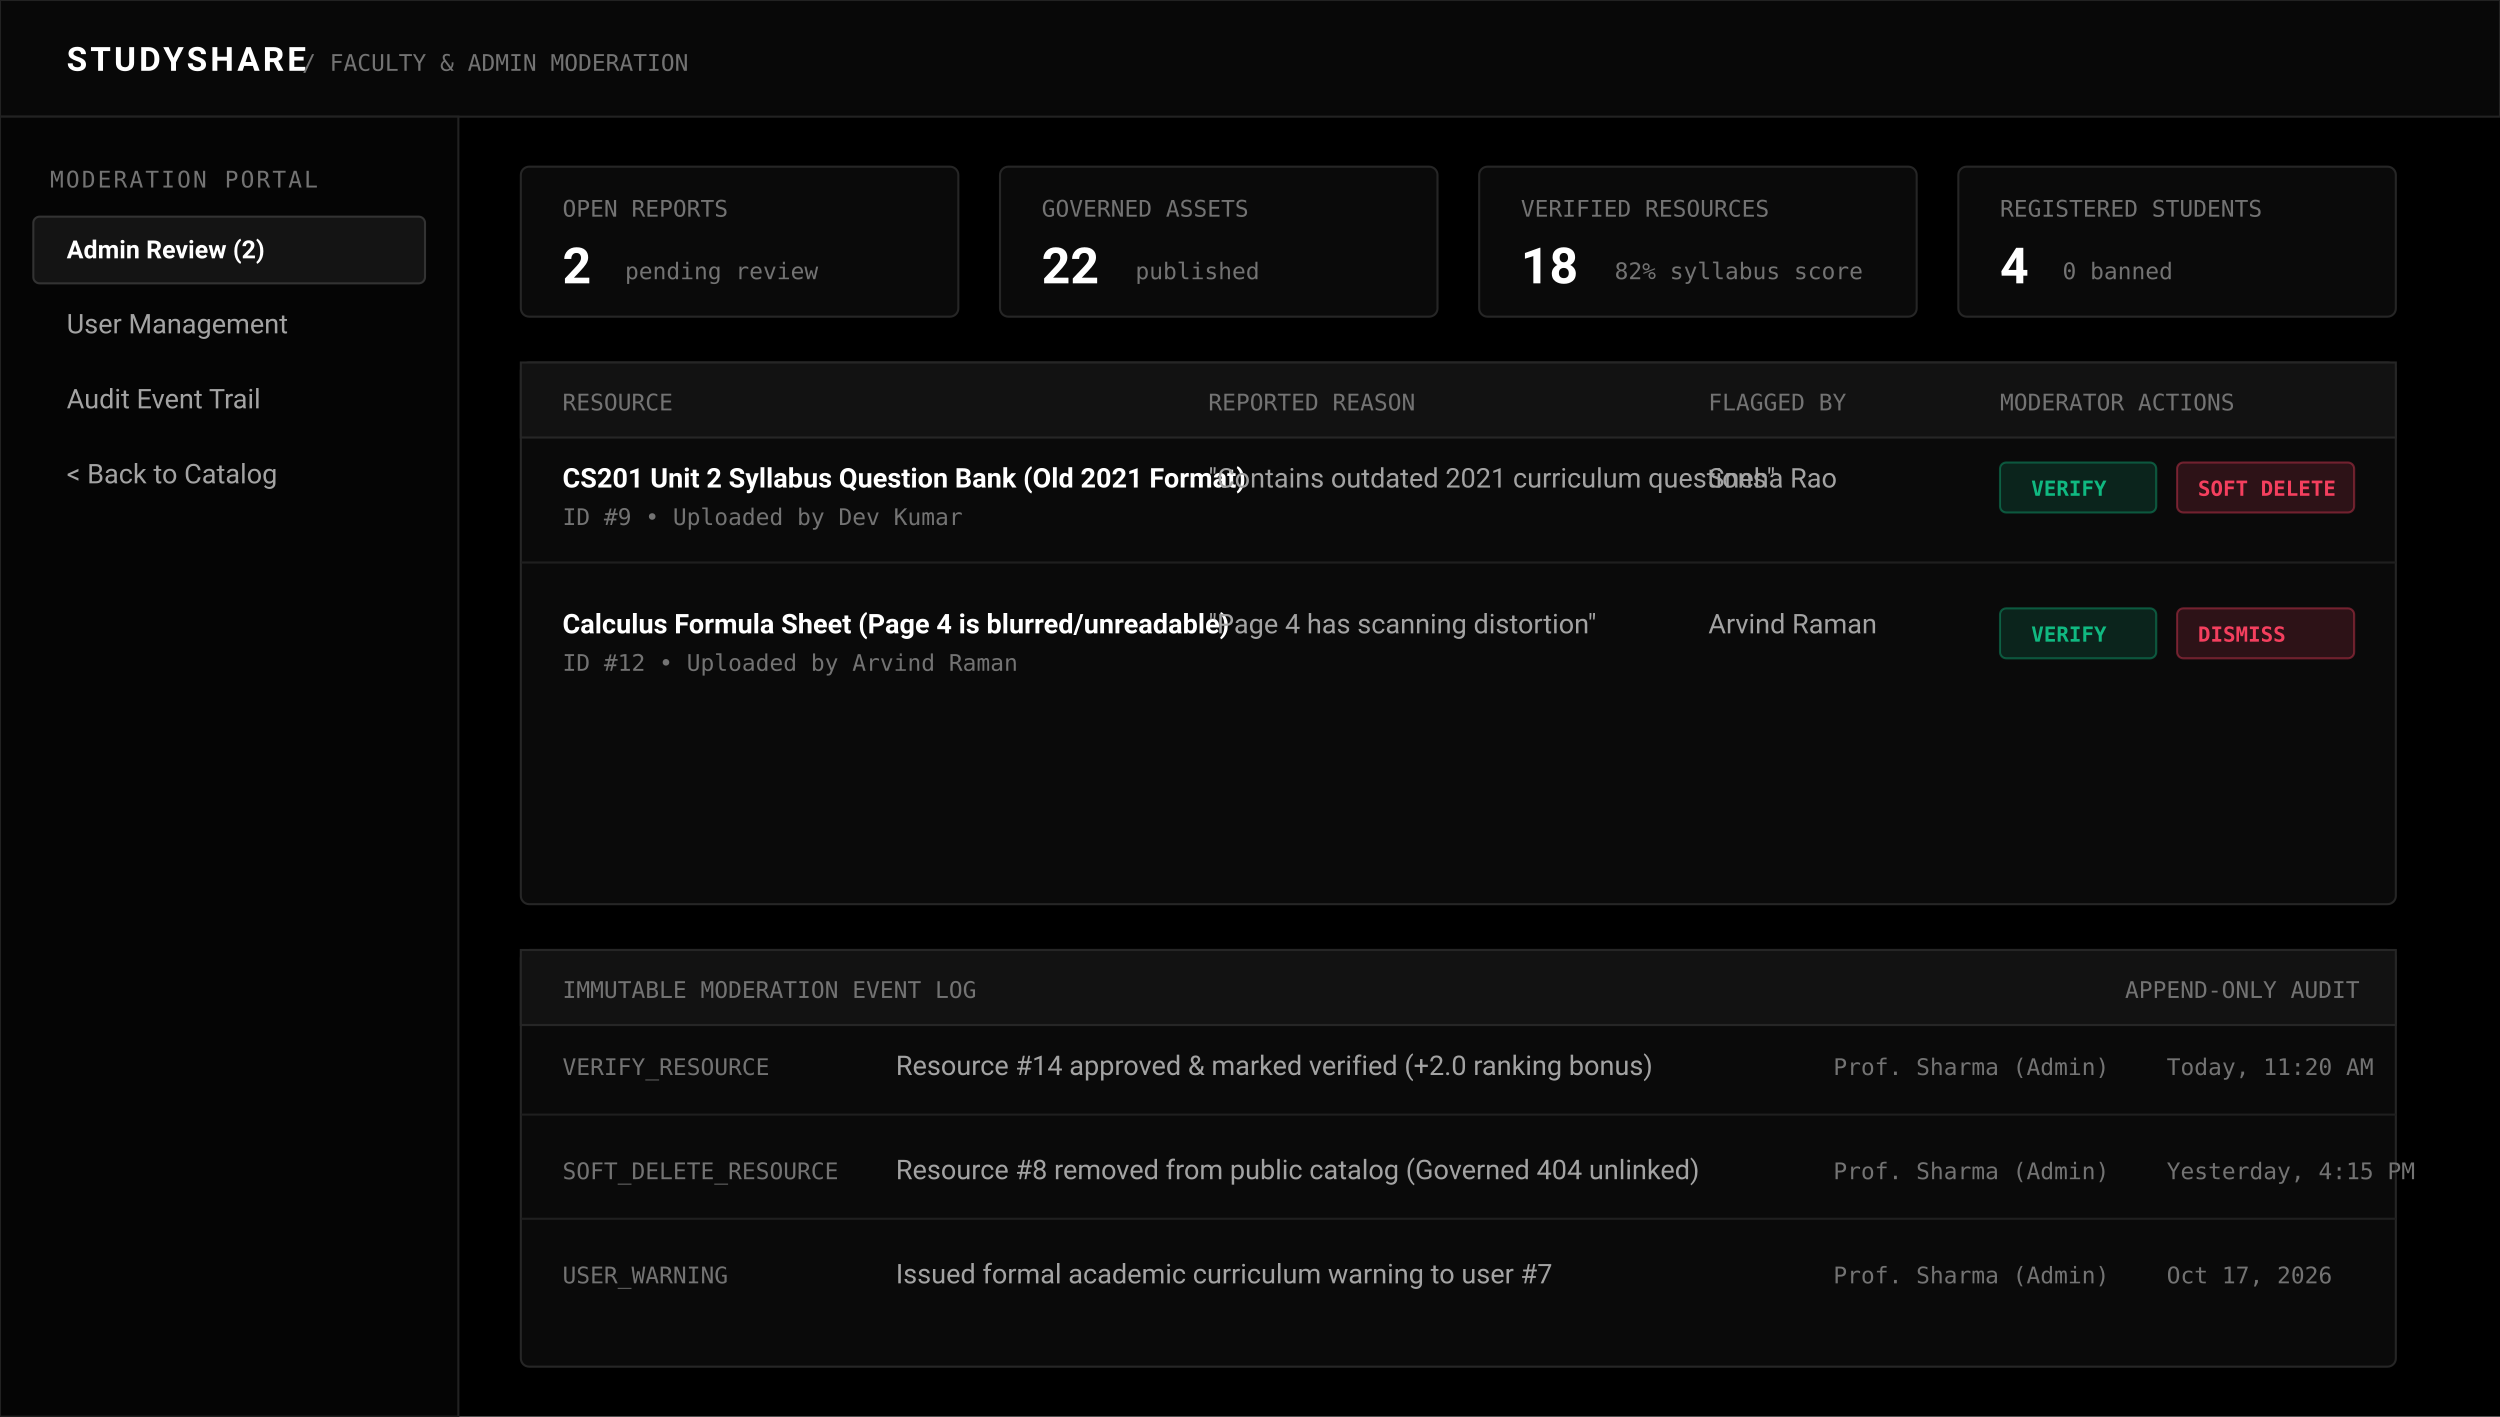
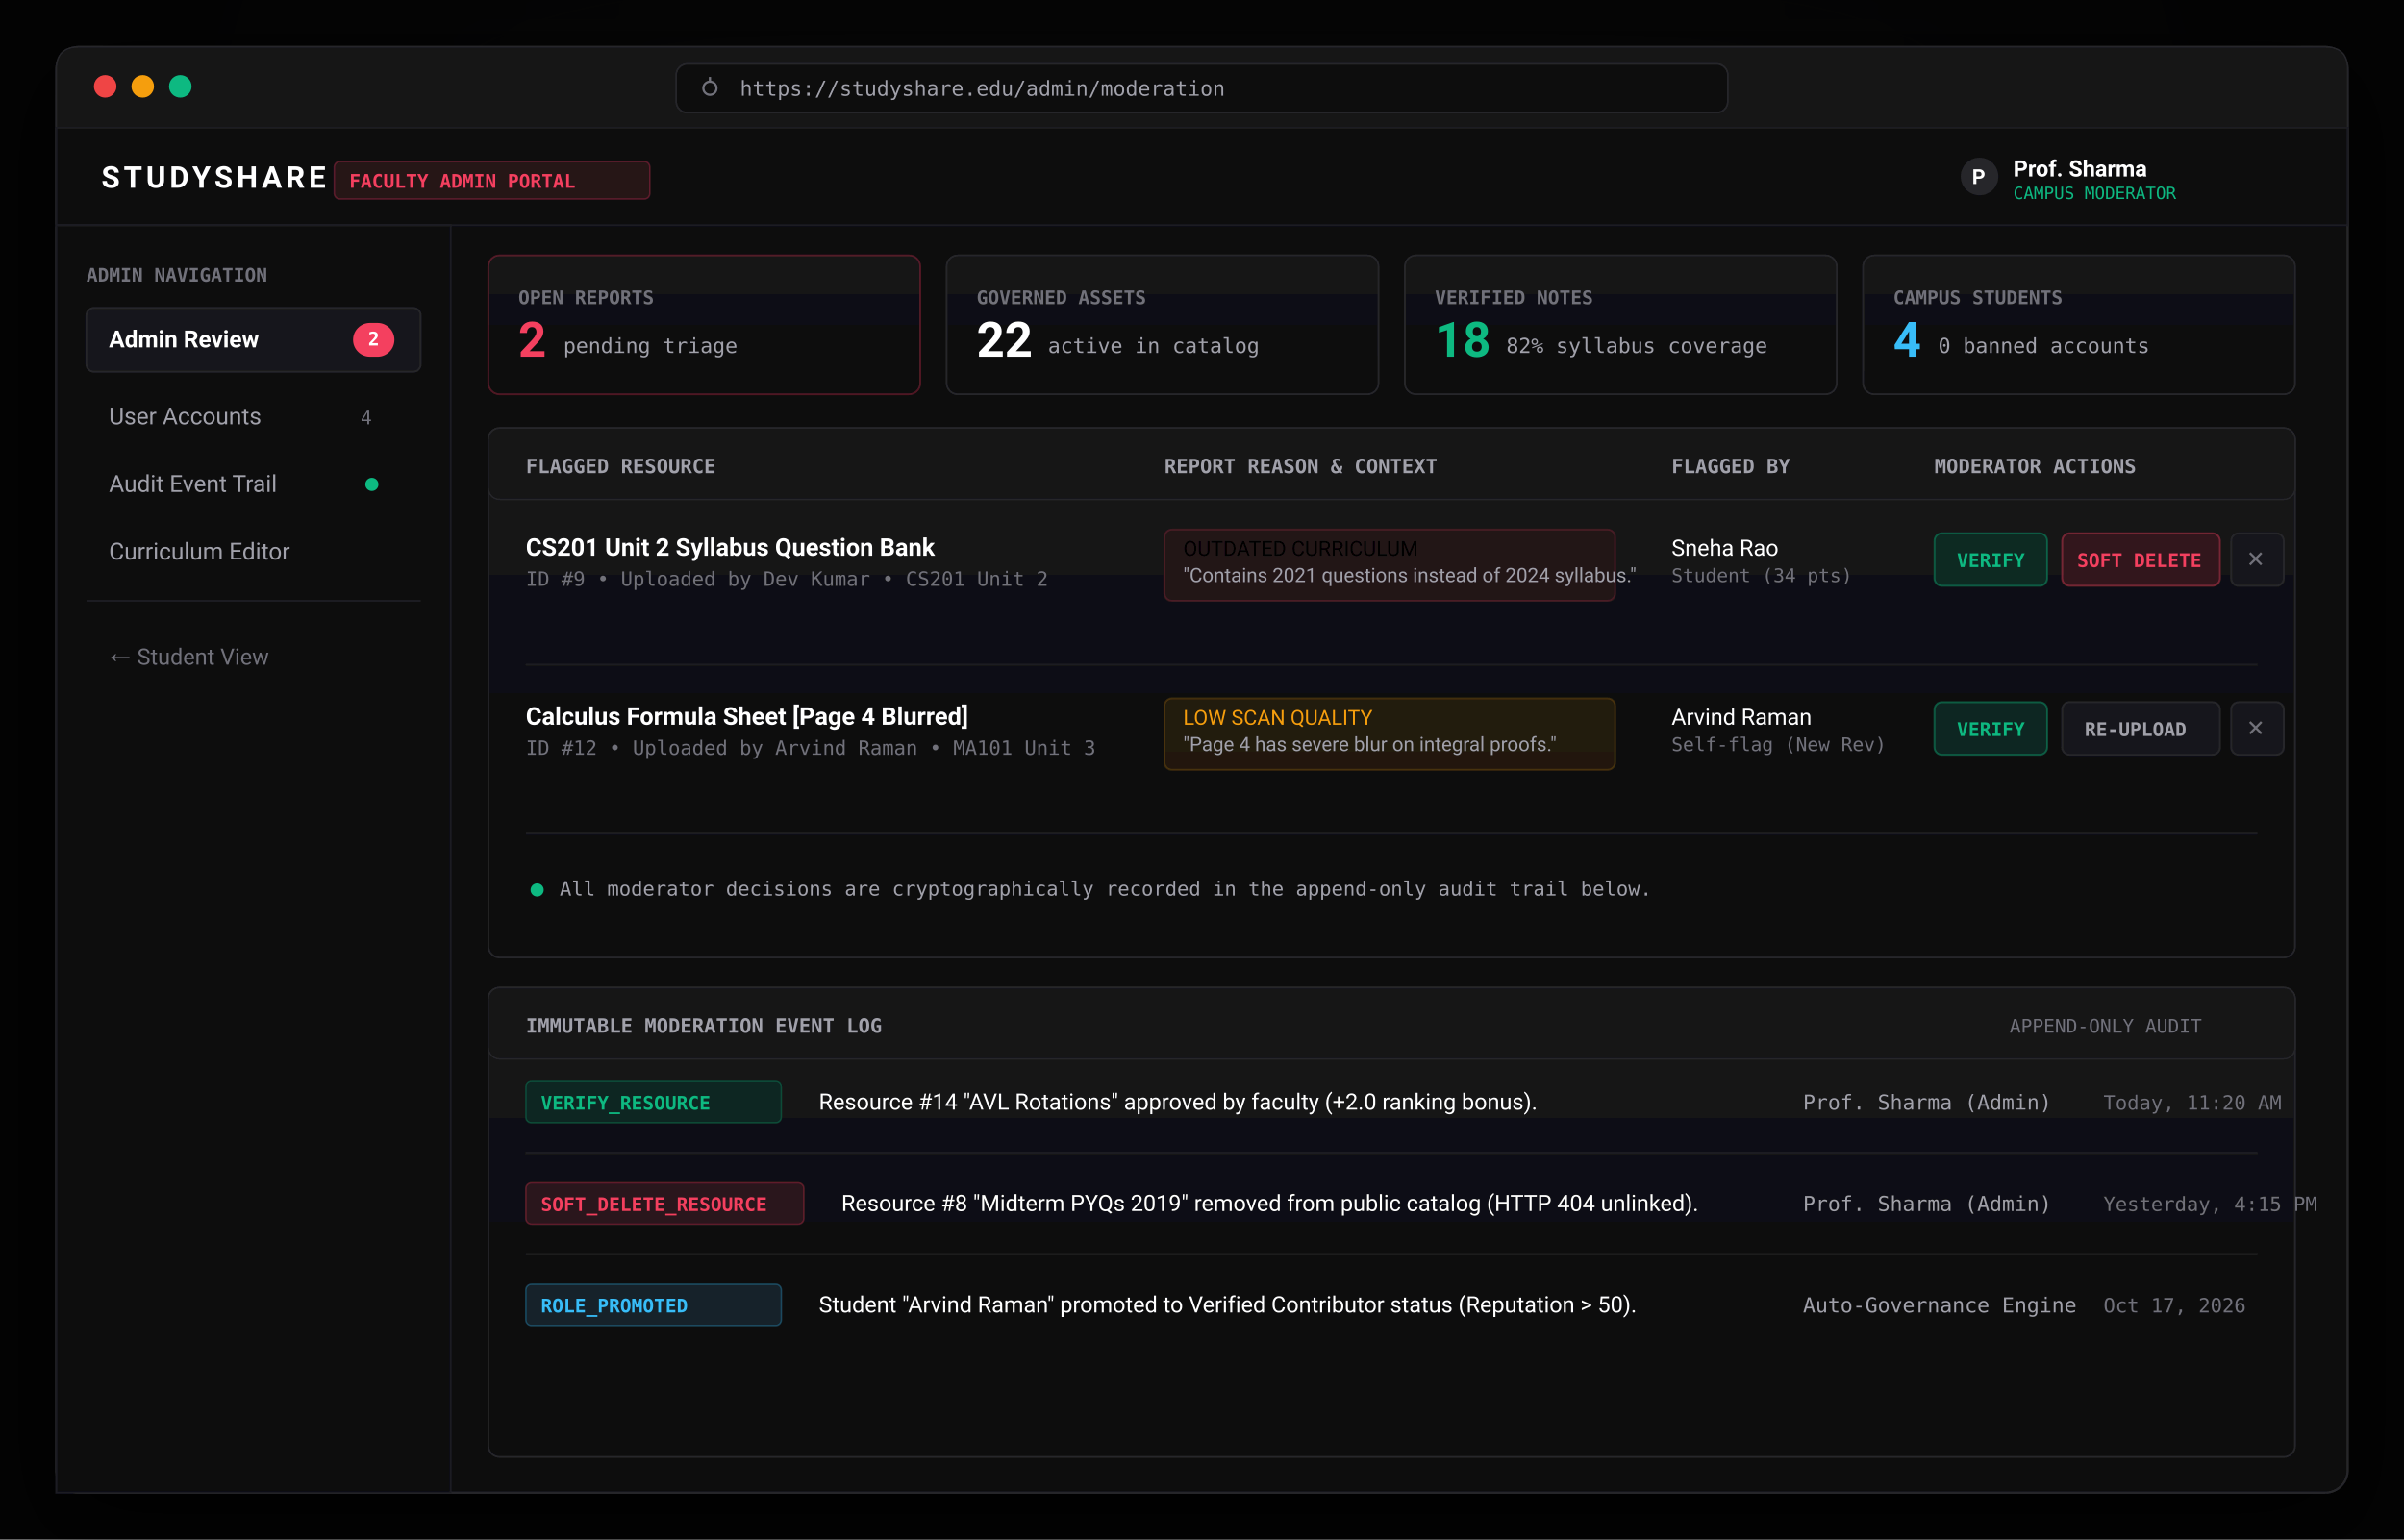
- <svg xmlns="http://www.w3.org/2000/svg" viewBox="0 0 1200 680" width="100%" height="100%">
+ <svg xmlns="http://www.w3.org/2000/svg" viewBox="0 0 1280 820" width="100%" height="100%">
  <defs>
+     <filter id="adminShadow" x="-5%" y="-5%" width="110%" height="110%">
+       <feDropShadow dx="0" dy="16" stdDeviation="24" flood-color="#000000" flood-opacity="0.85" />
+     </filter>
+     <linearGradient id="adminCardGrad" x1="0" y1="0" x2="0" y2="1">
+       <stop offset="0%" stop-color="#141416" />
+       <stop offset="100%" stop-color="#0b0b0d" />
+     </linearGradient>
    <style>
-       .bg { fill: #000000; }
-       .surface { fill: #0a0a0a; stroke: #262626; stroke-width: 1; }
-       .text-primary { fill: #ffffff; font-family: -apple-system, BlinkMacSystemFont, "Segoe UI", Roboto, sans-serif; font-weight: 600; }
-       .text-secondary { fill: #a3a3a3; font-family: -apple-system, BlinkMacSystemFont, "Segoe UI", Roboto, sans-serif; font-size: 13px; }
-       .text-mono { fill: #737373; font-family: ui-monospace, SFMono-Regular, Menlo, monospace; font-size: 11px; }
-       .badge-danger { fill: #f43f5e; font-family: ui-monospace, monospace; font-size: 10px; font-weight: 700; }
-       .badge-verified { fill: #10b981; font-family: ui-monospace, monospace; font-size: 10px; font-weight: 700; }
-       .btn-danger { fill: rgba(244, 63, 94, 0.15); stroke: rgba(244, 63, 94, 0.4); stroke-width: 1; rx: 3; }
-       .btn-success { fill: rgba(16, 185, 129, 0.15); stroke: rgba(16, 185, 129, 0.4); stroke-width: 1; rx: 3; }
-       .table-header { fill: #121212; stroke: #262626; stroke-width: 1; }
+       .txt-sans { font-family: -apple-system, BlinkMacSystemFont, "Segoe UI", Roboto, Helvetica, Arial, sans-serif; }
+       .txt-mono { font-family: ui-monospace, SFMono-Regular, Menlo, Monaco, Consolas, monospace; }
+       .txt-bold { font-weight: 700; fill: #ffffff; }
+       .txt-sub { fill: #a1a1aa; font-size: 13px; }
+       .txt-muted { fill: #71717a; font-size: 11px; }
    </style>
  </defs>
-   <rect width="1200" height="680" class="bg" />
-   <rect x="0" y="0" width="1200" height="56" fill="#080808" stroke="#222" stroke-width="1" />
-   <text x="32" y="34" class="text-primary" font-size="16" letter-spacing="1.5">STUDYSHARE</text>
-   <text x="145" y="34" class="text-mono">/ FACULTY &amp; ADMIN MODERATION</text>
-   <rect x="0" y="56" width="220" height="624" fill="#050505" stroke="#222" stroke-width="1" />
-   <text x="24" y="90" class="text-mono" font-size="10" letter-spacing="1">MODERATION PORTAL</text>
-   <rect x="16" y="104" width="188" height="32" rx="3" fill="#141414" stroke="#333" stroke-width="1" />
-   <text x="32" y="124" class="text-primary" font-size="12">Admin Review (2)</text>
-   <text x="32" y="160" class="text-secondary">User Management</text>
-   <text x="32" y="196" class="text-secondary">Audit Event Trail</text>
-   <text x="32" y="232" class="text-secondary">&lt; Back to Catalog</text>
-   <rect x="250" y="80" width="210" height="72" rx="4" class="surface" />
-   <text x="270" y="104" class="text-mono">OPEN REPORTS</text>
-   <text x="270" y="136" class="text-primary" font-size="24" fill="#f43f5e">2</text>
-   <text x="300" y="134" class="text-mono">pending review</text>
-   <rect x="480" y="80" width="210" height="72" rx="4" class="surface" />
-   <text x="500" y="104" class="text-mono">GOVERNED ASSETS</text>
-   <text x="500" y="136" class="text-primary" font-size="24">22</text>
-   <text x="545" y="134" class="text-mono">published</text>
-   <rect x="710" y="80" width="210" height="72" rx="4" class="surface" />
-   <text x="730" y="104" class="text-mono">VERIFIED RESOURCES</text>
-   <text x="730" y="136" class="text-primary" font-size="24" fill="#10b981">18</text>
-   <text x="775" y="134" class="text-mono">82% syllabus score</text>
-   <rect x="940" y="80" width="210" height="72" rx="4" class="surface" />
-   <text x="960" y="104" class="text-mono">REGISTERED STUDENTS</text>
-   <text x="960" y="136" class="text-primary" font-size="24">4</text>
-   <text x="990" y="134" class="text-mono">0 banned</text>
-   <rect x="250" y="174" width="900" height="260" rx="4" class="surface" />
-   <rect x="250" y="174" width="900" height="36" class="table-header" />
-   <text x="270" y="197" class="text-mono">RESOURCE</text>
-   <text x="580" y="197" class="text-mono">REPORTED REASON</text>
-   <text x="820" y="197" class="text-mono">FLAGGED BY</text>
-   <text x="960" y="197" class="text-mono">MODERATOR ACTIONS</text>
-   <text x="270" y="234" class="text-primary" font-size="13">CS201 Unit 2 Syllabus Question Bank (Old 2021 Format)</text>
-   <text x="270" y="252" class="text-mono">ID #9 • Uploaded by Dev Kumar</text>
-   <text x="580" y="234" class="text-secondary">"Contains outdated 2021 curriculum questions"</text>
-   <text x="820" y="234" class="text-secondary">Sneha Rao</text>
-   <rect x="960" y="222" width="75" height="24" class="btn-success" />
-   <text x="975" y="238" fill="#10b981" font-size="10" font-family="monospace" font-weight="700">VERIFY</text>
-   <rect x="1045" y="222" width="85" height="24" class="btn-danger" />
-   <text x="1055" y="238" fill="#f43f5e" font-size="10" font-family="monospace" font-weight="700">SOFT DELETE</text>
-   <line x1="250" y1="270" x2="1150" y2="270" stroke="#1f1f1f" stroke-width="1" />
-   <text x="270" y="304" class="text-primary" font-size="13">Calculus Formula Sheet (Page 4 is blurred/unreadable)</text>
-   <text x="270" y="322" class="text-mono">ID #12 • Uploaded by Arvind Raman</text>
-   <text x="580" y="304" class="text-secondary">"Page 4 has scanning distortion"</text>
-   <text x="820" y="304" class="text-secondary">Arvind Raman</text>
-   <rect x="960" y="292" width="75" height="24" class="btn-success" />
-   <text x="975" y="308" fill="#10b981" font-size="10" font-family="monospace" font-weight="700">VERIFY</text>
-   <rect x="1045" y="292" width="85" height="24" class="btn-danger" />
-   <text x="1055" y="308" fill="#f43f5e" font-size="10" font-family="monospace" font-weight="700">DISMISS</text>
-   <rect x="250" y="456" width="900" height="200" rx="4" class="surface" />
-   <rect x="250" y="456" width="900" height="36" class="table-header" />
-   <text x="270" y="479" class="text-mono">IMMUTABLE MODERATION EVENT LOG</text>
-   <text x="1020" y="479" class="text-mono">APPEND-ONLY AUDIT</text>
-   <text x="270" y="516" class="text-mono" fill="#10b981">VERIFY_RESOURCE</text>
-   <text x="430" y="516" class="text-secondary">Resource #14 approved &amp; marked verified (+2.0 ranking bonus)</text>
-   <text x="880" y="516" class="text-mono">Prof. Sharma (Admin)</text>
-   <text x="1040" y="516" class="text-mono">Today, 11:20 AM</text>
-   <line x1="250" y1="535" x2="1150" y2="535" stroke="#1f1f1f" stroke-width="1" />
-   <text x="270" y="566" class="text-mono" fill="#f43f5e">SOFT_DELETE_RESOURCE</text>
-   <text x="430" y="566" class="text-secondary">Resource #8 removed from public catalog (Governed 404 unlinked)</text>
-   <text x="880" y="566" class="text-mono">Prof. Sharma (Admin)</text>
-   <text x="1040" y="566" class="text-mono">Yesterday, 4:15 PM</text>
-   <line x1="250" y1="585" x2="1150" y2="585" stroke="#1f1f1f" stroke-width="1" />
-   <text x="270" y="616" class="text-mono" fill="#f59e0b">USER_WARNING</text>
-   <text x="430" y="616" class="text-secondary">Issued formal academic curriculum warning to user #7</text>
-   <text x="880" y="616" class="text-mono">Prof. Sharma (Admin)</text>
-   <text x="1040" y="616" class="text-mono">Oct 17, 2026</text>
+   <rect width="1280" height="820" fill="#030303" />
+   <circle cx="640" cy="120" r="420" fill="#27272a" opacity="0.16" filter="blur(90px)" />
+   <g filter="url(#adminShadow)">
+     <rect x="30" y="25" width="1220" height="770" rx="12" fill="#09090b" stroke="#27272a" stroke-width="1.2" />
+     <path d="M 30 37 Q 30 25 42 25 L 1238 25 Q 1250 25 1250 37 L 1250 68 L 30 68 Z" fill="#121215" stroke="#27272a" stroke-width="0.8" />
+     <circle cx="56" cy="46" r="6" fill="#ef4444" />
+     <circle cx="76" cy="46" r="6" fill="#f59e0b" />
+     <circle cx="96" cy="46" r="6" fill="#10b981" />
+     <rect x="360" y="34" width="560" height="26" rx="6" fill="#09090b" stroke="#27272a" />
+     <circle cx="378" cy="47" r="3.5" fill="none" stroke="#71717a" stroke-width="1.2" />
+     <path d="M 378 41 L 378 44" stroke="#71717a" stroke-width="1.2" />
+     <text x="394" y="51" class="txt-sans txt-mono" font-size="11" fill="#a1a1aa">https://studyshare.edu/admin/moderation</text>
+     <g transform="translate(30, 68)">
+       <rect width="1220" height="52" fill="#0d0d10" stroke="#1f1f23" stroke-width="1" />
+       <text x="24" y="32" class="txt-sans txt-bold" font-size="16" letter-spacing="2">STUDYSHARE</text>
+       <g transform="translate(148, 18)">
+         <rect width="168" height="20" rx="3" fill="rgba(244, 63, 94, 0.12)" stroke="rgba(244, 63, 94, 0.3)" stroke-width="0.8" />
+         <text x="8" y="14" class="txt-mono" font-size="10" font-weight="700" fill="#f43f5e">FACULTY ADMIN PORTAL</text>
+       </g>
+       <g transform="translate(1010, 14)">
+         <circle cx="14" cy="12" r="10" fill="#27272a" />
+         <text x="10" y="16" class="txt-sans" font-size="11" font-weight="700" fill="#ffffff">P</text>
+         <text x="32" y="12" class="txt-sans" font-size="12" font-weight="600" fill="#ffffff">Prof. Sharma</text>
+         <text x="32" y="24" class="txt-mono" font-size="9" fill="#10b981">CAMPUS MODERATOR</text>
+       </g>
+     </g>
+     <g transform="translate(30, 120)">
+       <g>
+         <rect width="210" height="675" fill="#0c0c0e" stroke="#1f1f23" stroke-width="1" />
+         <g transform="translate(16, 20)">
+           <text x="0" y="10" class="txt-mono" font-size="10" font-weight="700" fill="#71717a">ADMIN NAVIGATION</text>
+           <g transform="translate(0, 24)">
+             <rect width="178" height="34" rx="4" fill="#18181b" stroke="#27272a" />
+             <text x="12" y="21" class="txt-sans" font-size="12.5" font-weight="600" fill="#ffffff">Admin Review</text>
+             <rect x="142" y="8" width="22" height="18" rx="9" fill="#f43f5e" />
+             <text x="150" y="20" class="txt-mono" font-size="10" font-weight="700" fill="#ffffff">2</text>
+           </g>
+           <g transform="translate(0, 68)">
+             <text x="12" y="18" class="txt-sans" font-size="12.5" fill="#a1a1aa">User Accounts</text>
+             <text x="146" y="18" class="txt-mono" font-size="10" fill="#71717a">4</text>
+           </g>
+           <g transform="translate(0, 104)">
+             <text x="12" y="18" class="txt-sans" font-size="12.5" fill="#a1a1aa">Audit Event Trail</text>
+             <circle cx="152" cy="14" r="3.5" fill="#10b981" />
+           </g>
+           <g transform="translate(0, 140)">
+             <text x="12" y="18" class="txt-sans" font-size="12.5" fill="#a1a1aa">Curriculum Editor</text>
+           </g>
+           <line x1="0" y1="180" x2="178" y2="180" stroke="#1f1f23" stroke-width="1" />
+           <g transform="translate(0, 196)">
+             <text x="12" y="18" class="txt-sans" font-size="12" fill="#71717a">← Student View</text>
+           </g>
+         </g>
+       </g>
+       <g transform="translate(230, 16)">
+         <g>
+           <g transform="translate(0, 0)">
+             <rect width="230" height="74" rx="6" fill="url(#adminCardGrad)" stroke="rgba(244, 63, 94, 0.3)" stroke-width="1" />
+             <g transform="translate(16, 16)">
+               <text x="0" y="10" class="txt-mono" font-size="10" font-weight="700" fill="#71717a">OPEN REPORTS</text>
+               <text x="0" y="38" class="txt-sans" font-size="26" font-weight="700" fill="#f43f5e">2</text>
+               <text x="24" y="36" class="txt-mono" font-size="11" fill="#a1a1aa">pending triage</text>
+             </g>
+           </g>
+           <g transform="translate(244, 0)">
+             <rect width="230" height="74" rx="6" fill="url(#adminCardGrad)" stroke="#27272a" stroke-width="1" />
+             <g transform="translate(16, 16)">
+               <text x="0" y="10" class="txt-mono" font-size="10" font-weight="700" fill="#71717a">GOVERNED ASSETS</text>
+               <text x="0" y="38" class="txt-sans" font-size="26" font-weight="700" fill="#ffffff">22</text>
+               <text x="38" y="36" class="txt-mono" font-size="11" fill="#a1a1aa">active in catalog</text>
+             </g>
+           </g>
+           <g transform="translate(488, 0)">
+             <rect width="230" height="74" rx="6" fill="url(#adminCardGrad)" stroke="#27272a" stroke-width="1" />
+             <g transform="translate(16, 16)">
+               <text x="0" y="10" class="txt-mono" font-size="10" font-weight="700" fill="#71717a">VERIFIED NOTES</text>
+               <text x="0" y="38" class="txt-sans" font-size="26" font-weight="700" fill="#10b981">18</text>
+               <text x="38" y="36" class="txt-mono" font-size="11" fill="#a1a1aa">82% syllabus coverage</text>
+             </g>
+           </g>
+           <g transform="translate(732, 0)">
+             <rect width="230" height="74" rx="6" fill="url(#adminCardGrad)" stroke="#27272a" stroke-width="1" />
+             <g transform="translate(16, 16)">
+               <text x="0" y="10" class="txt-mono" font-size="10" font-weight="700" fill="#71717a">CAMPUS STUDENTS</text>
+               <text x="0" y="38" class="txt-sans" font-size="26" font-weight="700" fill="#38bdf8">4</text>
+               <text x="24" y="36" class="txt-mono" font-size="11" fill="#a1a1aa">0 banned accounts</text>
+             </g>
+           </g>
+         </g>
+         <g transform="translate(0, 92)">
+           <rect width="962" height="282" rx="6" fill="url(#adminCardGrad)" stroke="#27272a" stroke-width="1" />
+           <rect width="962" height="38" rx="6" fill="#141417" stroke="#27272a" stroke-width="0.8" />
+           <text x="20" y="24" class="txt-mono" font-size="10.5" font-weight="700" fill="#a1a1aa">FLAGGED RESOURCE</text>
+           <text x="360" y="24" class="txt-mono" font-size="10.5" font-weight="700" fill="#a1a1aa">REPORT REASON &amp; CONTEXT</text>
+           <text x="630" y="24" class="txt-mono" font-size="10.5" font-weight="700" fill="#a1a1aa">FLAGGED BY</text>
+           <text x="770" y="24" class="txt-mono" font-size="10.5" font-weight="700" fill="#a1a1aa">MODERATOR ACTIONS</text>
+           <g transform="translate(20, 52)">
+             <text x="0" y="16" class="txt-sans" font-size="13" font-weight="600" fill="#ffffff">CS201 Unit 2 Syllabus Question Bank</text>
+             <text x="0" y="32" class="txt-mono" font-size="10.5" fill="#71717a">ID #9 • Uploaded by Dev Kumar • CS201 Unit 2</text>
+             <rect x="340" y="2" width="240" height="38" rx="4" fill="rgba(244, 63, 94, 0.08)" stroke="rgba(244, 63, 94, 0.2)" />
+             <text x="350" y="16" class="txt-sans" font-size="11" fill="#f43f5e font-weight:600">OUTDATED CURRICULUM</text>
+             <text x="350" y="30" class="txt-sans" font-size="10.5" fill="#a1a1aa">"Contains 2021 questions instead of 2024 syllabus."</text>
+             <text x="610" y="16" class="txt-sans" font-size="12" fill="#ffffff">Sneha Rao</text>
+             <text x="610" y="30" class="txt-mono" font-size="10" fill="#71717a">Student (34 pts)</text>
+             <g transform="translate(750, 4)">
+               <rect width="60" height="28" rx="4" fill="rgba(16, 185, 129, 0.15)" stroke="rgba(16, 185, 129, 0.4)" />
+               <text x="12" y="18" class="txt-mono" font-size="10" font-weight="700" fill="#10b981">VERIFY</text>
+               <g transform="translate(68, 0)">
+                 <rect width="84" height="28" rx="4" fill="rgba(244, 63, 94, 0.15)" stroke="rgba(244, 63, 94, 0.4)" />
+                 <text x="8" y="18" class="txt-mono" font-size="10" font-weight="700" fill="#f43f5e">SOFT DELETE</text>
+               </g>
+               <g transform="translate(158, 0)">
+                 <rect width="28" height="28" rx="4" fill="#18181b" stroke="#27272a" />
+                 <text x="8" y="18" class="txt-sans" font-size="12" fill="#71717a">✕</text>
+               </g>
+             </g>
+           </g>
+           <line x1="20" y1="126" x2="942" y2="126" stroke="#1f1f23" stroke-width="1" />
+           <g transform="translate(20, 142)">
+             <text x="0" y="16" class="txt-sans" font-size="13" font-weight="600" fill="#ffffff">Calculus Formula Sheet [Page 4 Blurred]</text>
+             <text x="0" y="32" class="txt-mono" font-size="10.5" fill="#71717a">ID #12 • Uploaded by Arvind Raman • MA101 Unit 3</text>
+             <rect x="340" y="2" width="240" height="38" rx="4" fill="rgba(245, 158, 11, 0.08)" stroke="rgba(245, 158, 11, 0.2)" />
+             <text x="350" y="16" class="txt-sans" font-size="11" fill="#f59e0b">LOW SCAN QUALITY</text>
+             <text x="350" y="30" class="txt-sans" font-size="10.5" fill="#a1a1aa">"Page 4 has severe blur on integral proofs."</text>
+             <text x="610" y="16" class="txt-sans" font-size="12" fill="#ffffff">Arvind Raman</text>
+             <text x="610" y="30" class="txt-mono" font-size="10" fill="#71717a">Self-flag (New Rev)</text>
+             <g transform="translate(750, 4)">
+               <rect width="60" height="28" rx="4" fill="rgba(16, 185, 129, 0.15)" stroke="rgba(16, 185, 129, 0.4)" />
+               <text x="12" y="18" class="txt-mono" font-size="10" font-weight="700" fill="#10b981">VERIFY</text>
+               <g transform="translate(68, 0)">
+                 <rect width="84" height="28" rx="4" fill="#18181b" stroke="#27272a" />
+                 <text x="12" y="18" class="txt-mono" font-size="10" font-weight="600" fill="#a1a1aa">RE-UPLOAD</text>
+               </g>
+               <g transform="translate(158, 0)">
+                 <rect width="28" height="28" rx="4" fill="#18181b" stroke="#27272a" />
+                 <text x="8" y="18" class="txt-sans" font-size="12" fill="#71717a">✕</text>
+               </g>
+             </g>
+           </g>
+           <line x1="20" y1="216" x2="942" y2="216" stroke="#1f1f23" stroke-width="1" />
+           <g transform="translate(20, 240)">
+             <circle cx="6" cy="6" r="3.5" fill="#10b981" />
+             <text x="18" y="9" class="txt-mono" font-size="10.5" fill="#a1a1aa">
+               All moderator decisions are cryptographically recorded in the append-only audit trail below.
+             </text>
+           </g>
+         </g>
+         <g transform="translate(0, 390)">
+           <rect width="962" height="250" rx="6" fill="url(#adminCardGrad)" stroke="#27272a" stroke-width="1" />
+           <rect width="962" height="38" rx="6" fill="#141417" stroke="#27272a" stroke-width="0.8" />
+           <text x="20" y="24" class="txt-mono" font-size="10.5" font-weight="700" fill="#a1a1aa">IMMUTABLE MODERATION EVENT LOG</text>
+           <text x="810" y="24" class="txt-mono" font-size="10" fill="#71717a">APPEND-ONLY AUDIT</text>
+           <g transform="translate(20, 50)">
+             <rect width="136" height="22" rx="3" fill="rgba(16, 185, 129, 0.12)" stroke="rgba(16, 185, 129, 0.3)" stroke-width="0.8" />
+             <text x="8" y="15" class="txt-mono" font-size="10" font-weight="700" fill="#10b981">VERIFY_RESOURCE</text>
+             <text x="156" y="15" class="txt-sans" font-size="12" fill="#ffffff">
+               Resource #14 "AVL Rotations" approved by faculty (+2.0 ranking bonus).
+             </text>
+             <text x="680" y="15" class="txt-mono" font-size="11" fill="#a1a1aa">Prof. Sharma (Admin)</text>
+             <text x="840" y="15" class="txt-mono" font-size="10.5" fill="#71717a">Today, 11:20 AM</text>
+           </g>
+           <line x1="20" y1="88" x2="942" y2="88" stroke="#1f1f23" stroke-width="1" />
+           <g transform="translate(20, 104)">
+             <rect width="148" height="22" rx="3" fill="rgba(244, 63, 94, 0.12)" stroke="rgba(244, 63, 94, 0.3)" stroke-width="0.8" />
+             <text x="8" y="15" class="txt-mono" font-size="10" font-weight="700" fill="#f43f5e">SOFT_DELETE_RESOURCE</text>
+             <text x="168" y="15" class="txt-sans" font-size="12" fill="#ffffff">
+               Resource #8 "Midterm PYQs 2019" removed from public catalog (HTTP 404 unlinked).
+             </text>
+             <text x="680" y="15" class="txt-mono" font-size="11" fill="#a1a1aa">Prof. Sharma (Admin)</text>
+             <text x="840" y="15" class="txt-mono" font-size="10.5" fill="#71717a">Yesterday, 4:15 PM</text>
+           </g>
+           <line x1="20" y1="142" x2="942" y2="142" stroke="#1f1f23" stroke-width="1" />
+           <g transform="translate(20, 158)">
+             <rect width="136" height="22" rx="3" fill="rgba(56, 189, 248, 0.12)" stroke="rgba(56, 189, 248, 0.3)" stroke-width="0.8" />
+             <text x="8" y="15" class="txt-mono" font-size="10" font-weight="700" fill="#38bdf8">ROLE_PROMOTED</text>
+             <text x="156" y="15" class="txt-sans" font-size="12" fill="#ffffff">
+               Student "Arvind Raman" promoted to Verified Contributor status (Reputation &gt; 50).
+             </text>
+             <text x="680" y="15" class="txt-mono" font-size="11" fill="#a1a1aa">Auto-Governance Engine</text>
+             <text x="840" y="15" class="txt-mono" font-size="10.5" fill="#71717a">Oct 17, 2026</text>
+           </g>
+         </g>
+       </g>
+     </g>
+   </g>
</svg>
